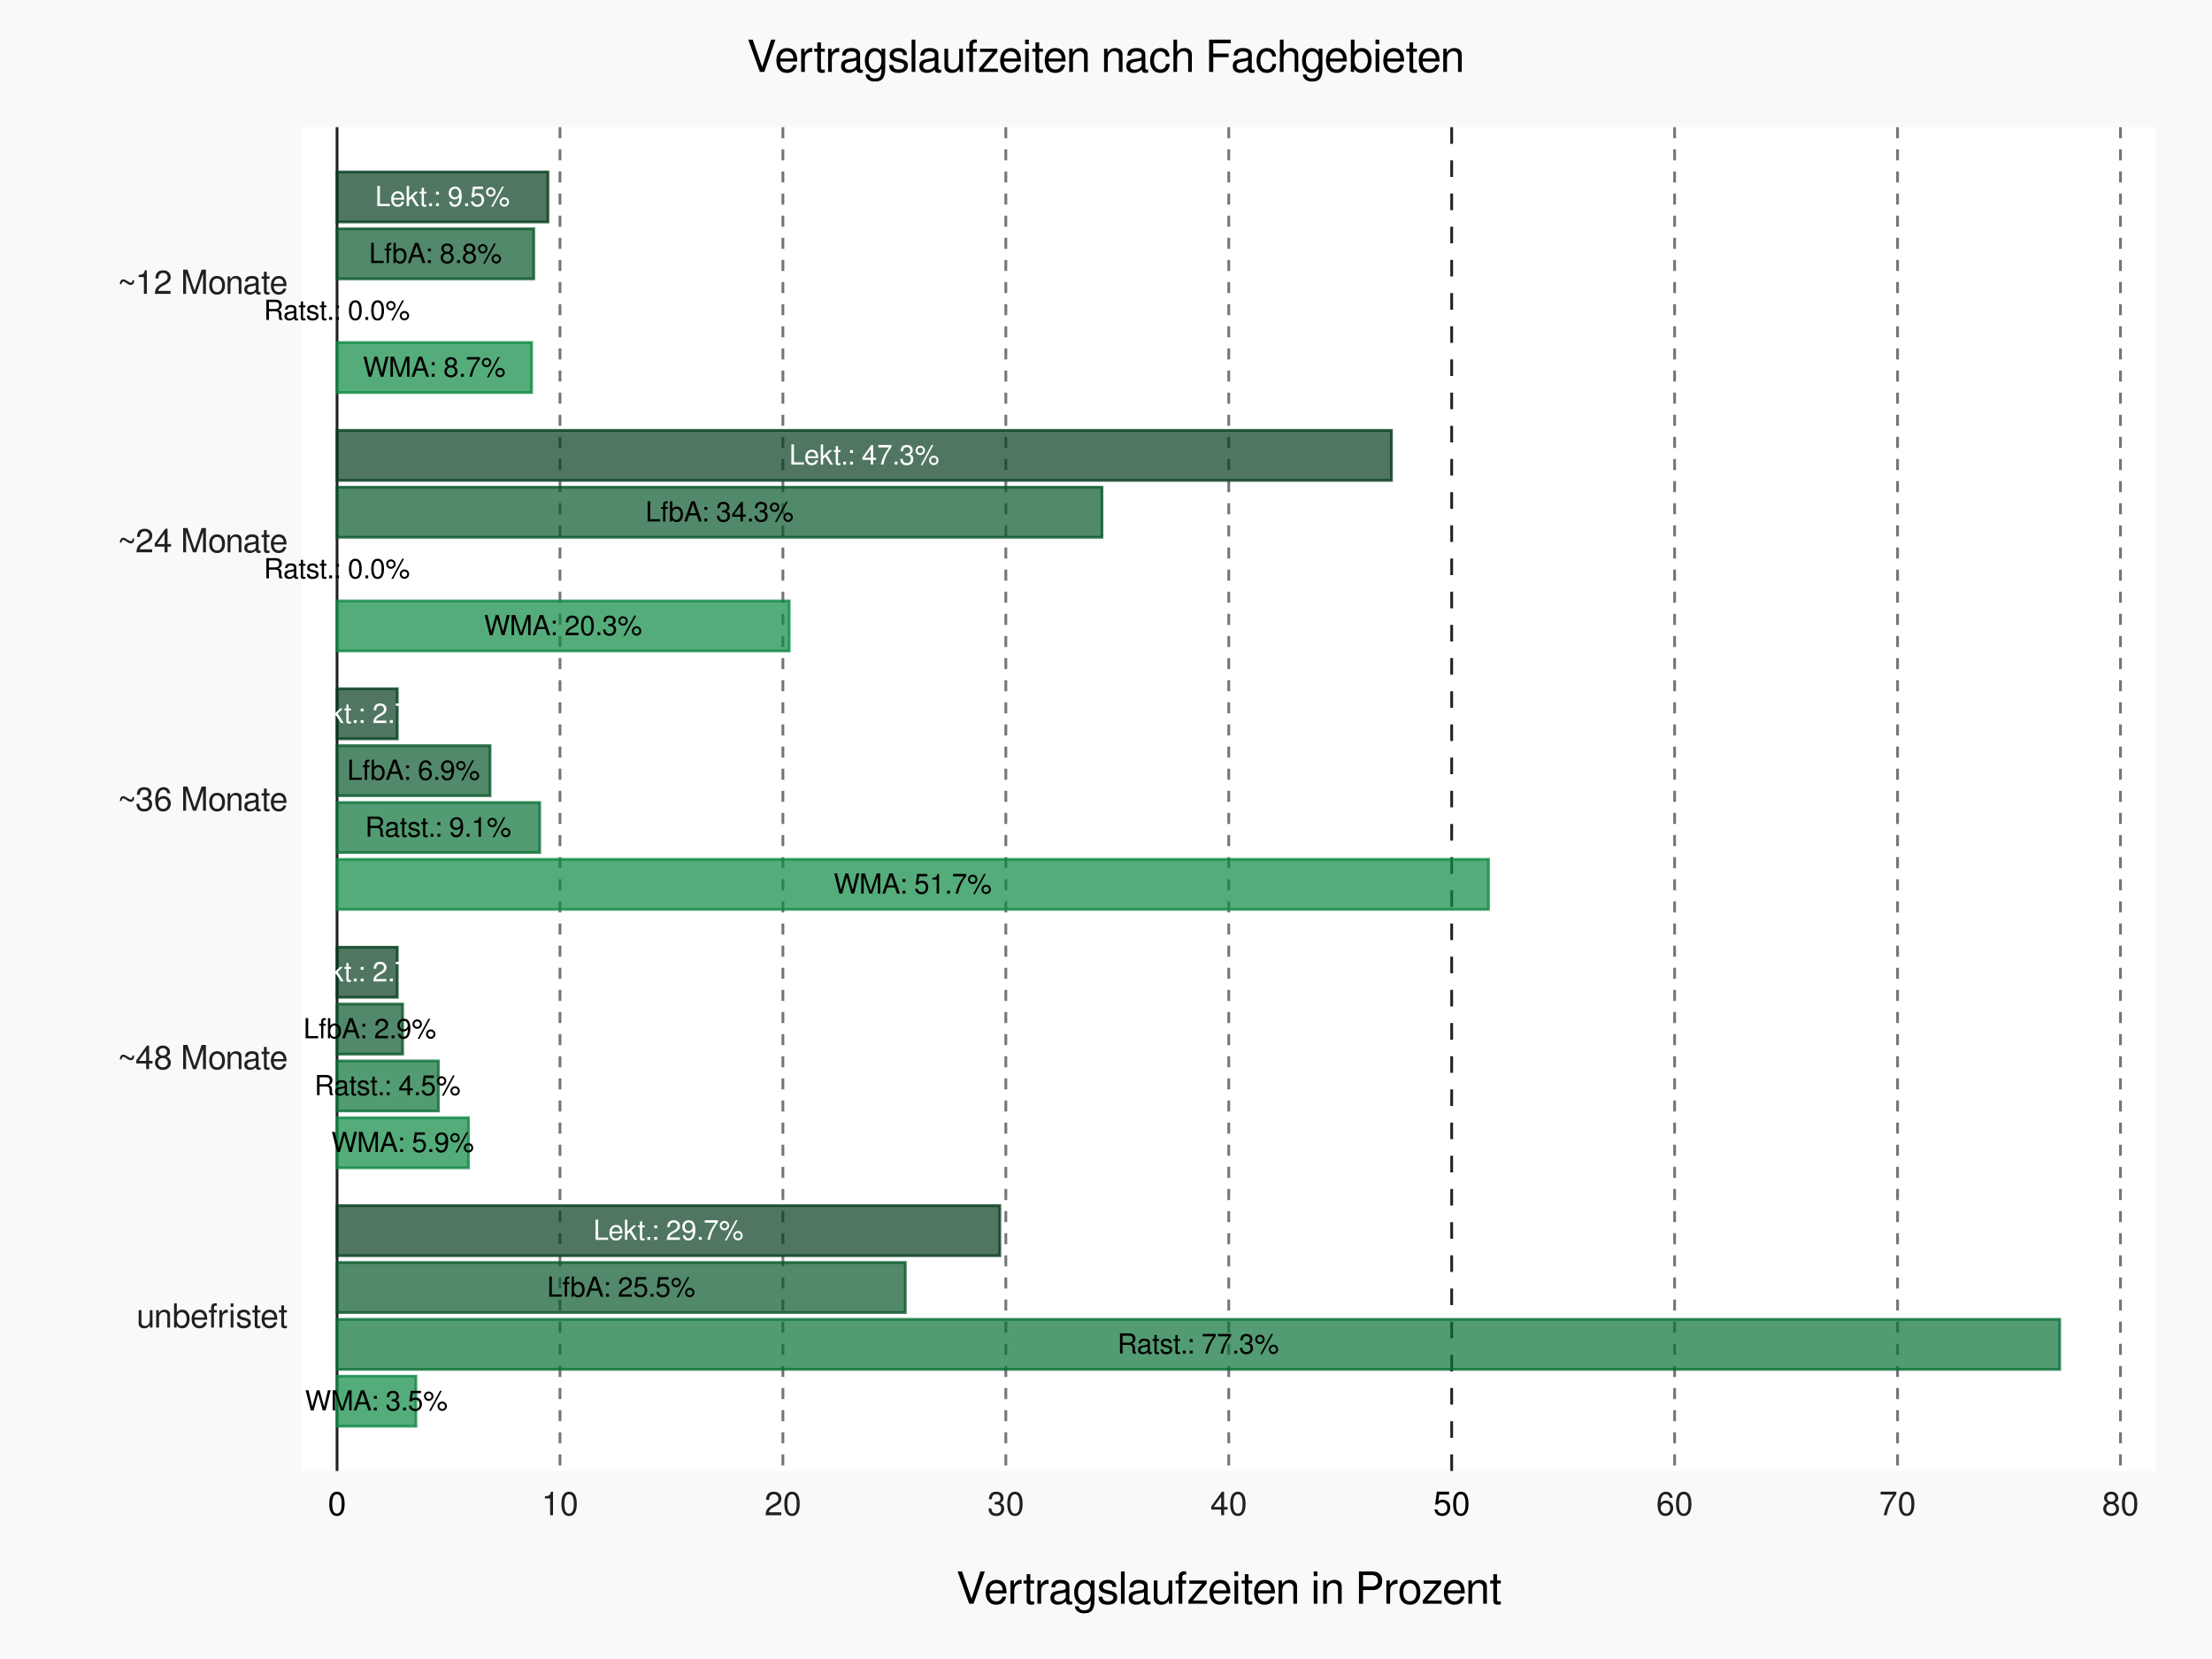
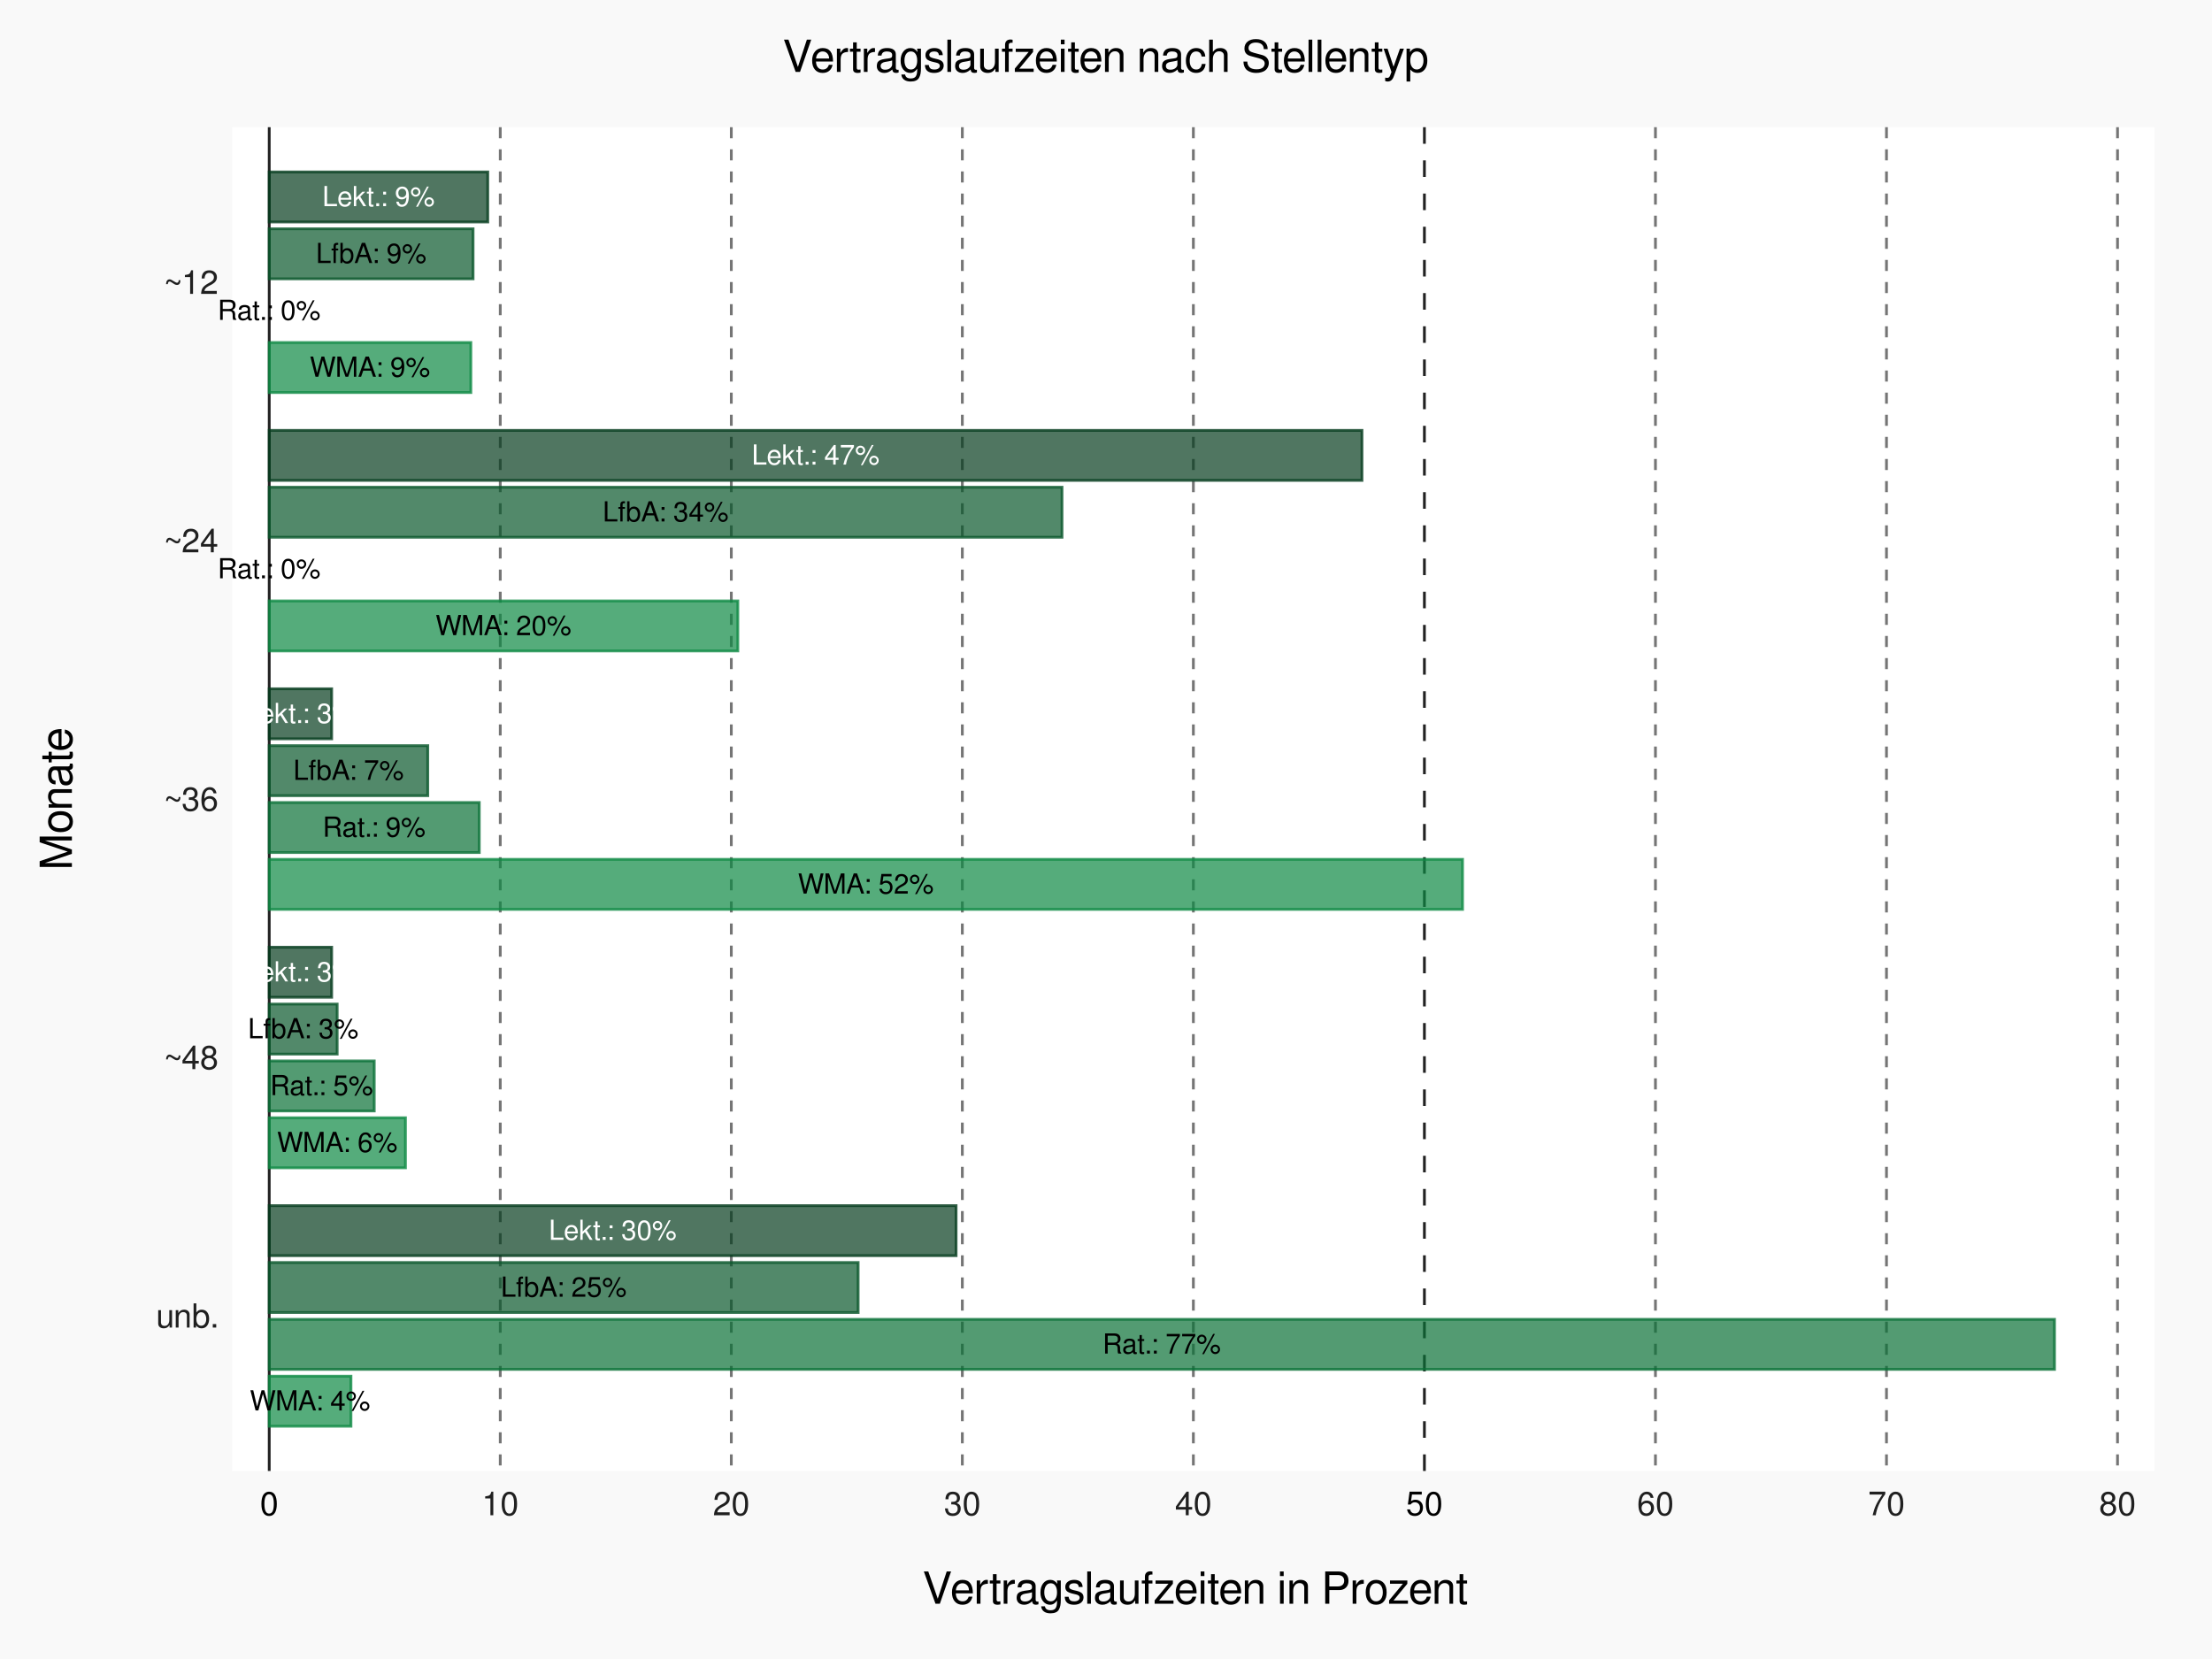
- <svg xmlns="http://www.w3.org/2000/svg" id="chart-ad5ba810-1b99-4c6d-bbbe-b0a6ebad5c7a" class="pygal-chart" viewBox="0 0 800 600">
+ <svg xmlns="http://www.w3.org/2000/svg" id="chart-149d026b-57dd-47ab-95e2-31ae30e21cb2" class="pygal-chart" viewBox="0 0 800 600">
  <defs>
-     <style type="text/css">#chart-ad5ba810-1b99-4c6d-bbbe-b0a6ebad5c7a{-webkit-user-select:none;-webkit-font-smoothing:antialiased;font-family:FreeSans}#chart-ad5ba810-1b99-4c6d-bbbe-b0a6ebad5c7a .title{font-family:FreeSans;font-size:16px}#chart-ad5ba810-1b99-4c6d-bbbe-b0a6ebad5c7a .legends .legend text{font-family:FreeSans;font-size:14px}#chart-ad5ba810-1b99-4c6d-bbbe-b0a6ebad5c7a .axis text{font-family:FreeSans;font-size:12px}#chart-ad5ba810-1b99-4c6d-bbbe-b0a6ebad5c7a .axis text.major{font-family:FreeSans;font-size:12px}#chart-ad5ba810-1b99-4c6d-bbbe-b0a6ebad5c7a .text-overlay text.value{font-family:FreeSans;font-size:10px}#chart-ad5ba810-1b99-4c6d-bbbe-b0a6ebad5c7a .text-overlay text.label{font-family:FreeSans;font-size:12px}#chart-ad5ba810-1b99-4c6d-bbbe-b0a6ebad5c7a .tooltip{font-family:FreeSans;font-size:14px}#chart-ad5ba810-1b99-4c6d-bbbe-b0a6ebad5c7a text.no_data{font-family:FreeSans;font-size:64px}
- #chart-ad5ba810-1b99-4c6d-bbbe-b0a6ebad5c7a{background-color:rgba(249,249,249,1)}#chart-ad5ba810-1b99-4c6d-bbbe-b0a6ebad5c7a path,#chart-ad5ba810-1b99-4c6d-bbbe-b0a6ebad5c7a line,#chart-ad5ba810-1b99-4c6d-bbbe-b0a6ebad5c7a rect,#chart-ad5ba810-1b99-4c6d-bbbe-b0a6ebad5c7a circle{-webkit-transition:150ms;-moz-transition:150ms;transition:150ms}#chart-ad5ba810-1b99-4c6d-bbbe-b0a6ebad5c7a .graph &gt; .background{fill:rgba(249,249,249,1)}#chart-ad5ba810-1b99-4c6d-bbbe-b0a6ebad5c7a .plot &gt; .background{fill:rgba(255,255,255,1)}#chart-ad5ba810-1b99-4c6d-bbbe-b0a6ebad5c7a .graph{fill:rgba(0,0,0,.87)}#chart-ad5ba810-1b99-4c6d-bbbe-b0a6ebad5c7a text.no_data{fill:rgba(0,0,0,1)}#chart-ad5ba810-1b99-4c6d-bbbe-b0a6ebad5c7a .title{fill:rgba(0,0,0,1)}#chart-ad5ba810-1b99-4c6d-bbbe-b0a6ebad5c7a .legends .legend text{fill:rgba(0,0,0,.87)}#chart-ad5ba810-1b99-4c6d-bbbe-b0a6ebad5c7a .legends .legend:hover text{fill:rgba(0,0,0,1)}#chart-ad5ba810-1b99-4c6d-bbbe-b0a6ebad5c7a .axis .line{stroke:rgba(0,0,0,1)}#chart-ad5ba810-1b99-4c6d-bbbe-b0a6ebad5c7a .axis .guide.line{stroke:rgba(0,0,0,.54)}#chart-ad5ba810-1b99-4c6d-bbbe-b0a6ebad5c7a .axis .major.line{stroke:rgba(0,0,0,.87)}#chart-ad5ba810-1b99-4c6d-bbbe-b0a6ebad5c7a .axis text.major{fill:rgba(0,0,0,1)}#chart-ad5ba810-1b99-4c6d-bbbe-b0a6ebad5c7a .axis.y .guides:hover .guide.line,#chart-ad5ba810-1b99-4c6d-bbbe-b0a6ebad5c7a .line-graph .axis.x .guides:hover .guide.line,#chart-ad5ba810-1b99-4c6d-bbbe-b0a6ebad5c7a .stackedline-graph .axis.x .guides:hover .guide.line,#chart-ad5ba810-1b99-4c6d-bbbe-b0a6ebad5c7a .xy-graph .axis.x .guides:hover .guide.line{stroke:rgba(0,0,0,1)}#chart-ad5ba810-1b99-4c6d-bbbe-b0a6ebad5c7a .axis .guides:hover text{fill:rgba(0,0,0,1)}#chart-ad5ba810-1b99-4c6d-bbbe-b0a6ebad5c7a .reactive{fill-opacity:.7;stroke-opacity:.8}#chart-ad5ba810-1b99-4c6d-bbbe-b0a6ebad5c7a .ci{stroke:rgba(0,0,0,.87)}#chart-ad5ba810-1b99-4c6d-bbbe-b0a6ebad5c7a .reactive.active,#chart-ad5ba810-1b99-4c6d-bbbe-b0a6ebad5c7a .active .reactive{fill-opacity:.8;stroke-opacity:.9;stroke-width:4}#chart-ad5ba810-1b99-4c6d-bbbe-b0a6ebad5c7a .ci .reactive.active{stroke-width:1.5}#chart-ad5ba810-1b99-4c6d-bbbe-b0a6ebad5c7a .series text{fill:rgba(0,0,0,1)}#chart-ad5ba810-1b99-4c6d-bbbe-b0a6ebad5c7a .tooltip rect{fill:rgba(255,255,255,1);stroke:rgba(0,0,0,1);-webkit-transition:opacity 150ms;-moz-transition:opacity 150ms;transition:opacity 150ms}#chart-ad5ba810-1b99-4c6d-bbbe-b0a6ebad5c7a .tooltip .label{fill:rgba(0,0,0,.87)}#chart-ad5ba810-1b99-4c6d-bbbe-b0a6ebad5c7a .tooltip .label{fill:rgba(0,0,0,.87)}#chart-ad5ba810-1b99-4c6d-bbbe-b0a6ebad5c7a .tooltip .legend{font-size:.8em;fill:rgba(0,0,0,.54)}#chart-ad5ba810-1b99-4c6d-bbbe-b0a6ebad5c7a .tooltip .x_label{font-size:.6em;fill:rgba(0,0,0,1)}#chart-ad5ba810-1b99-4c6d-bbbe-b0a6ebad5c7a .tooltip .xlink{font-size:.5em;text-decoration:underline}#chart-ad5ba810-1b99-4c6d-bbbe-b0a6ebad5c7a .tooltip .value{font-size:1.5em}#chart-ad5ba810-1b99-4c6d-bbbe-b0a6ebad5c7a .bound{font-size:.5em}#chart-ad5ba810-1b99-4c6d-bbbe-b0a6ebad5c7a .max-value{font-size:.75em;fill:rgba(0,0,0,.54)}#chart-ad5ba810-1b99-4c6d-bbbe-b0a6ebad5c7a .map-element{fill:rgba(255,255,255,1);stroke:rgba(0,0,0,.54) !important}#chart-ad5ba810-1b99-4c6d-bbbe-b0a6ebad5c7a .map-element .reactive{fill-opacity:inherit;stroke-opacity:inherit}#chart-ad5ba810-1b99-4c6d-bbbe-b0a6ebad5c7a .color-0,#chart-ad5ba810-1b99-4c6d-bbbe-b0a6ebad5c7a .color-0 a:visited{stroke:#063d1e;fill:#063d1e}#chart-ad5ba810-1b99-4c6d-bbbe-b0a6ebad5c7a .color-1,#chart-ad5ba810-1b99-4c6d-bbbe-b0a6ebad5c7a .color-1 a:visited{stroke:#09572b;fill:#09572b}#chart-ad5ba810-1b99-4c6d-bbbe-b0a6ebad5c7a .color-2,#chart-ad5ba810-1b99-4c6d-bbbe-b0a6ebad5c7a .color-2 a:visited{stroke:#0b7137;fill:#0b7137}#chart-ad5ba810-1b99-4c6d-bbbe-b0a6ebad5c7a .color-3,#chart-ad5ba810-1b99-4c6d-bbbe-b0a6ebad5c7a .color-3 a:visited{stroke:#0e8a44;fill:#0e8a44}#chart-ad5ba810-1b99-4c6d-bbbe-b0a6ebad5c7a .text-overlay .color-0 text{fill:white}#chart-ad5ba810-1b99-4c6d-bbbe-b0a6ebad5c7a .text-overlay .color-1 text{fill:black}#chart-ad5ba810-1b99-4c6d-bbbe-b0a6ebad5c7a .text-overlay .color-2 text{fill:black}#chart-ad5ba810-1b99-4c6d-bbbe-b0a6ebad5c7a .text-overlay .color-3 text{fill:black}
- #chart-ad5ba810-1b99-4c6d-bbbe-b0a6ebad5c7a text.no_data{text-anchor:middle}#chart-ad5ba810-1b99-4c6d-bbbe-b0a6ebad5c7a .guide.line{fill:none}#chart-ad5ba810-1b99-4c6d-bbbe-b0a6ebad5c7a .centered{text-anchor:middle}#chart-ad5ba810-1b99-4c6d-bbbe-b0a6ebad5c7a .title{text-anchor:middle}#chart-ad5ba810-1b99-4c6d-bbbe-b0a6ebad5c7a .legends .legend text{fill-opacity:1}#chart-ad5ba810-1b99-4c6d-bbbe-b0a6ebad5c7a .axis.x text{text-anchor:middle}#chart-ad5ba810-1b99-4c6d-bbbe-b0a6ebad5c7a .axis.x:not(.web) text[transform]{text-anchor:start}#chart-ad5ba810-1b99-4c6d-bbbe-b0a6ebad5c7a .axis.x:not(.web) text[transform].backwards{text-anchor:end}#chart-ad5ba810-1b99-4c6d-bbbe-b0a6ebad5c7a .axis.y text{text-anchor:end}#chart-ad5ba810-1b99-4c6d-bbbe-b0a6ebad5c7a .axis.y text[transform].backwards{text-anchor:start}#chart-ad5ba810-1b99-4c6d-bbbe-b0a6ebad5c7a .axis.y2 text{text-anchor:start}#chart-ad5ba810-1b99-4c6d-bbbe-b0a6ebad5c7a .axis.y2 text[transform].backwards{text-anchor:end}#chart-ad5ba810-1b99-4c6d-bbbe-b0a6ebad5c7a .axis .guide.line{stroke-dasharray:4,4}#chart-ad5ba810-1b99-4c6d-bbbe-b0a6ebad5c7a .axis .major.guide.line{stroke-dasharray:6,6}#chart-ad5ba810-1b99-4c6d-bbbe-b0a6ebad5c7a .horizontal .axis.y .guide.line,#chart-ad5ba810-1b99-4c6d-bbbe-b0a6ebad5c7a .horizontal .axis.y2 .guide.line,#chart-ad5ba810-1b99-4c6d-bbbe-b0a6ebad5c7a .vertical .axis.x .guide.line{opacity:0}#chart-ad5ba810-1b99-4c6d-bbbe-b0a6ebad5c7a .horizontal .axis.always_show .guide.line,#chart-ad5ba810-1b99-4c6d-bbbe-b0a6ebad5c7a .vertical .axis.always_show .guide.line{opacity:1 !important}#chart-ad5ba810-1b99-4c6d-bbbe-b0a6ebad5c7a .axis.y .guides:hover .guide.line,#chart-ad5ba810-1b99-4c6d-bbbe-b0a6ebad5c7a .axis.y2 .guides:hover .guide.line,#chart-ad5ba810-1b99-4c6d-bbbe-b0a6ebad5c7a .axis.x .guides:hover .guide.line{opacity:1}#chart-ad5ba810-1b99-4c6d-bbbe-b0a6ebad5c7a .axis .guides:hover text{opacity:1}#chart-ad5ba810-1b99-4c6d-bbbe-b0a6ebad5c7a .nofill{fill:none}#chart-ad5ba810-1b99-4c6d-bbbe-b0a6ebad5c7a .subtle-fill{fill-opacity:.2}#chart-ad5ba810-1b99-4c6d-bbbe-b0a6ebad5c7a .dot{stroke-width:1px;fill-opacity:1}#chart-ad5ba810-1b99-4c6d-bbbe-b0a6ebad5c7a .dot.active{stroke-width:5px}#chart-ad5ba810-1b99-4c6d-bbbe-b0a6ebad5c7a .dot.negative{fill:transparent}#chart-ad5ba810-1b99-4c6d-bbbe-b0a6ebad5c7a text,#chart-ad5ba810-1b99-4c6d-bbbe-b0a6ebad5c7a tspan{stroke:none !important}#chart-ad5ba810-1b99-4c6d-bbbe-b0a6ebad5c7a .series text.active{opacity:1}#chart-ad5ba810-1b99-4c6d-bbbe-b0a6ebad5c7a .tooltip rect{fill-opacity:.95;stroke-width:.5}#chart-ad5ba810-1b99-4c6d-bbbe-b0a6ebad5c7a .tooltip text{fill-opacity:1}#chart-ad5ba810-1b99-4c6d-bbbe-b0a6ebad5c7a .showable{visibility:hidden}#chart-ad5ba810-1b99-4c6d-bbbe-b0a6ebad5c7a .showable.shown{visibility:visible}#chart-ad5ba810-1b99-4c6d-bbbe-b0a6ebad5c7a .gauge-background{fill:rgba(229,229,229,1);stroke:none}#chart-ad5ba810-1b99-4c6d-bbbe-b0a6ebad5c7a .bg-lines{stroke:rgba(249,249,249,1);stroke-width:2px}</style>
+     <style type="text/css">#chart-149d026b-57dd-47ab-95e2-31ae30e21cb2{-webkit-user-select:none;-webkit-font-smoothing:antialiased;font-family:FreeSans}#chart-149d026b-57dd-47ab-95e2-31ae30e21cb2 .title{font-family:FreeSans;font-size:16px}#chart-149d026b-57dd-47ab-95e2-31ae30e21cb2 .legends .legend text{font-family:FreeSans;font-size:14px}#chart-149d026b-57dd-47ab-95e2-31ae30e21cb2 .axis text{font-family:FreeSans;font-size:12px}#chart-149d026b-57dd-47ab-95e2-31ae30e21cb2 .axis text.major{font-family:FreeSans;font-size:12px}#chart-149d026b-57dd-47ab-95e2-31ae30e21cb2 .text-overlay text.value{font-family:FreeSans;font-size:10px}#chart-149d026b-57dd-47ab-95e2-31ae30e21cb2 .text-overlay text.label{font-family:FreeSans;font-size:12px}#chart-149d026b-57dd-47ab-95e2-31ae30e21cb2 .tooltip{font-family:FreeSans;font-size:14px}#chart-149d026b-57dd-47ab-95e2-31ae30e21cb2 text.no_data{font-family:FreeSans;font-size:64px}
+ #chart-149d026b-57dd-47ab-95e2-31ae30e21cb2{background-color:rgba(249,249,249,1)}#chart-149d026b-57dd-47ab-95e2-31ae30e21cb2 path,#chart-149d026b-57dd-47ab-95e2-31ae30e21cb2 line,#chart-149d026b-57dd-47ab-95e2-31ae30e21cb2 rect,#chart-149d026b-57dd-47ab-95e2-31ae30e21cb2 circle{-webkit-transition:150ms;-moz-transition:150ms;transition:150ms}#chart-149d026b-57dd-47ab-95e2-31ae30e21cb2 .graph &gt; .background{fill:rgba(249,249,249,1)}#chart-149d026b-57dd-47ab-95e2-31ae30e21cb2 .plot &gt; .background{fill:rgba(255,255,255,1)}#chart-149d026b-57dd-47ab-95e2-31ae30e21cb2 .graph{fill:rgba(0,0,0,.87)}#chart-149d026b-57dd-47ab-95e2-31ae30e21cb2 text.no_data{fill:rgba(0,0,0,1)}#chart-149d026b-57dd-47ab-95e2-31ae30e21cb2 .title{fill:rgba(0,0,0,1)}#chart-149d026b-57dd-47ab-95e2-31ae30e21cb2 .legends .legend text{fill:rgba(0,0,0,.87)}#chart-149d026b-57dd-47ab-95e2-31ae30e21cb2 .legends .legend:hover text{fill:rgba(0,0,0,1)}#chart-149d026b-57dd-47ab-95e2-31ae30e21cb2 .axis .line{stroke:rgba(0,0,0,1)}#chart-149d026b-57dd-47ab-95e2-31ae30e21cb2 .axis .guide.line{stroke:rgba(0,0,0,.54)}#chart-149d026b-57dd-47ab-95e2-31ae30e21cb2 .axis .major.line{stroke:rgba(0,0,0,.87)}#chart-149d026b-57dd-47ab-95e2-31ae30e21cb2 .axis text.major{fill:rgba(0,0,0,1)}#chart-149d026b-57dd-47ab-95e2-31ae30e21cb2 .axis.y .guides:hover .guide.line,#chart-149d026b-57dd-47ab-95e2-31ae30e21cb2 .line-graph .axis.x .guides:hover .guide.line,#chart-149d026b-57dd-47ab-95e2-31ae30e21cb2 .stackedline-graph .axis.x .guides:hover .guide.line,#chart-149d026b-57dd-47ab-95e2-31ae30e21cb2 .xy-graph .axis.x .guides:hover .guide.line{stroke:rgba(0,0,0,1)}#chart-149d026b-57dd-47ab-95e2-31ae30e21cb2 .axis .guides:hover text{fill:rgba(0,0,0,1)}#chart-149d026b-57dd-47ab-95e2-31ae30e21cb2 .reactive{fill-opacity:.7;stroke-opacity:.8}#chart-149d026b-57dd-47ab-95e2-31ae30e21cb2 .ci{stroke:rgba(0,0,0,.87)}#chart-149d026b-57dd-47ab-95e2-31ae30e21cb2 .reactive.active,#chart-149d026b-57dd-47ab-95e2-31ae30e21cb2 .active .reactive{fill-opacity:.8;stroke-opacity:.9;stroke-width:4}#chart-149d026b-57dd-47ab-95e2-31ae30e21cb2 .ci .reactive.active{stroke-width:1.5}#chart-149d026b-57dd-47ab-95e2-31ae30e21cb2 .series text{fill:rgba(0,0,0,1)}#chart-149d026b-57dd-47ab-95e2-31ae30e21cb2 .tooltip rect{fill:rgba(255,255,255,1);stroke:rgba(0,0,0,1);-webkit-transition:opacity 150ms;-moz-transition:opacity 150ms;transition:opacity 150ms}#chart-149d026b-57dd-47ab-95e2-31ae30e21cb2 .tooltip .label{fill:rgba(0,0,0,.87)}#chart-149d026b-57dd-47ab-95e2-31ae30e21cb2 .tooltip .label{fill:rgba(0,0,0,.87)}#chart-149d026b-57dd-47ab-95e2-31ae30e21cb2 .tooltip .legend{font-size:.8em;fill:rgba(0,0,0,.54)}#chart-149d026b-57dd-47ab-95e2-31ae30e21cb2 .tooltip .x_label{font-size:.6em;fill:rgba(0,0,0,1)}#chart-149d026b-57dd-47ab-95e2-31ae30e21cb2 .tooltip .xlink{font-size:.5em;text-decoration:underline}#chart-149d026b-57dd-47ab-95e2-31ae30e21cb2 .tooltip .value{font-size:1.5em}#chart-149d026b-57dd-47ab-95e2-31ae30e21cb2 .bound{font-size:.5em}#chart-149d026b-57dd-47ab-95e2-31ae30e21cb2 .max-value{font-size:.75em;fill:rgba(0,0,0,.54)}#chart-149d026b-57dd-47ab-95e2-31ae30e21cb2 .map-element{fill:rgba(255,255,255,1);stroke:rgba(0,0,0,.54) !important}#chart-149d026b-57dd-47ab-95e2-31ae30e21cb2 .map-element .reactive{fill-opacity:inherit;stroke-opacity:inherit}#chart-149d026b-57dd-47ab-95e2-31ae30e21cb2 .color-0,#chart-149d026b-57dd-47ab-95e2-31ae30e21cb2 .color-0 a:visited{stroke:#063d1e;fill:#063d1e}#chart-149d026b-57dd-47ab-95e2-31ae30e21cb2 .color-1,#chart-149d026b-57dd-47ab-95e2-31ae30e21cb2 .color-1 a:visited{stroke:#09572b;fill:#09572b}#chart-149d026b-57dd-47ab-95e2-31ae30e21cb2 .color-2,#chart-149d026b-57dd-47ab-95e2-31ae30e21cb2 .color-2 a:visited{stroke:#0b7137;fill:#0b7137}#chart-149d026b-57dd-47ab-95e2-31ae30e21cb2 .color-3,#chart-149d026b-57dd-47ab-95e2-31ae30e21cb2 .color-3 a:visited{stroke:#0e8a44;fill:#0e8a44}#chart-149d026b-57dd-47ab-95e2-31ae30e21cb2 .text-overlay .color-0 text{fill:white}#chart-149d026b-57dd-47ab-95e2-31ae30e21cb2 .text-overlay .color-1 text{fill:black}#chart-149d026b-57dd-47ab-95e2-31ae30e21cb2 .text-overlay .color-2 text{fill:black}#chart-149d026b-57dd-47ab-95e2-31ae30e21cb2 .text-overlay .color-3 text{fill:black}
+ #chart-149d026b-57dd-47ab-95e2-31ae30e21cb2 text.no_data{text-anchor:middle}#chart-149d026b-57dd-47ab-95e2-31ae30e21cb2 .guide.line{fill:none}#chart-149d026b-57dd-47ab-95e2-31ae30e21cb2 .centered{text-anchor:middle}#chart-149d026b-57dd-47ab-95e2-31ae30e21cb2 .title{text-anchor:middle}#chart-149d026b-57dd-47ab-95e2-31ae30e21cb2 .legends .legend text{fill-opacity:1}#chart-149d026b-57dd-47ab-95e2-31ae30e21cb2 .axis.x text{text-anchor:middle}#chart-149d026b-57dd-47ab-95e2-31ae30e21cb2 .axis.x:not(.web) text[transform]{text-anchor:start}#chart-149d026b-57dd-47ab-95e2-31ae30e21cb2 .axis.x:not(.web) text[transform].backwards{text-anchor:end}#chart-149d026b-57dd-47ab-95e2-31ae30e21cb2 .axis.y text{text-anchor:end}#chart-149d026b-57dd-47ab-95e2-31ae30e21cb2 .axis.y text[transform].backwards{text-anchor:start}#chart-149d026b-57dd-47ab-95e2-31ae30e21cb2 .axis.y2 text{text-anchor:start}#chart-149d026b-57dd-47ab-95e2-31ae30e21cb2 .axis.y2 text[transform].backwards{text-anchor:end}#chart-149d026b-57dd-47ab-95e2-31ae30e21cb2 .axis .guide.line{stroke-dasharray:4,4}#chart-149d026b-57dd-47ab-95e2-31ae30e21cb2 .axis .major.guide.line{stroke-dasharray:6,6}#chart-149d026b-57dd-47ab-95e2-31ae30e21cb2 .horizontal .axis.y .guide.line,#chart-149d026b-57dd-47ab-95e2-31ae30e21cb2 .horizontal .axis.y2 .guide.line,#chart-149d026b-57dd-47ab-95e2-31ae30e21cb2 .vertical .axis.x .guide.line{opacity:0}#chart-149d026b-57dd-47ab-95e2-31ae30e21cb2 .horizontal .axis.always_show .guide.line,#chart-149d026b-57dd-47ab-95e2-31ae30e21cb2 .vertical .axis.always_show .guide.line{opacity:1 !important}#chart-149d026b-57dd-47ab-95e2-31ae30e21cb2 .axis.y .guides:hover .guide.line,#chart-149d026b-57dd-47ab-95e2-31ae30e21cb2 .axis.y2 .guides:hover .guide.line,#chart-149d026b-57dd-47ab-95e2-31ae30e21cb2 .axis.x .guides:hover .guide.line{opacity:1}#chart-149d026b-57dd-47ab-95e2-31ae30e21cb2 .axis .guides:hover text{opacity:1}#chart-149d026b-57dd-47ab-95e2-31ae30e21cb2 .nofill{fill:none}#chart-149d026b-57dd-47ab-95e2-31ae30e21cb2 .subtle-fill{fill-opacity:.2}#chart-149d026b-57dd-47ab-95e2-31ae30e21cb2 .dot{stroke-width:1px;fill-opacity:1}#chart-149d026b-57dd-47ab-95e2-31ae30e21cb2 .dot.active{stroke-width:5px}#chart-149d026b-57dd-47ab-95e2-31ae30e21cb2 .dot.negative{fill:transparent}#chart-149d026b-57dd-47ab-95e2-31ae30e21cb2 text,#chart-149d026b-57dd-47ab-95e2-31ae30e21cb2 tspan{stroke:none !important}#chart-149d026b-57dd-47ab-95e2-31ae30e21cb2 .series text.active{opacity:1}#chart-149d026b-57dd-47ab-95e2-31ae30e21cb2 .tooltip rect{fill-opacity:.95;stroke-width:.5}#chart-149d026b-57dd-47ab-95e2-31ae30e21cb2 .tooltip text{fill-opacity:1}#chart-149d026b-57dd-47ab-95e2-31ae30e21cb2 .showable{visibility:hidden}#chart-149d026b-57dd-47ab-95e2-31ae30e21cb2 .showable.shown{visibility:visible}#chart-149d026b-57dd-47ab-95e2-31ae30e21cb2 .gauge-background{fill:rgba(229,229,229,1);stroke:none}#chart-149d026b-57dd-47ab-95e2-31ae30e21cb2 .bg-lines{stroke:rgba(249,249,249,1);stroke-width:2px}</style>
  </defs>
  <g class="graph horizontalbar-graph horizontal">
    <rect x="0" y="0" width="800" height="600" class="background" />
-     <g transform="translate(109, 46)" class="plot">
-       <rect x="0" y="0" width="670.8" height="486" class="background" />
+     <g transform="translate(84, 46)" class="plot">
+       <rect x="0" y="0" width="695.2" height="486" class="background" />
      <g class="axis y">
        <g class="guides">
-           <text x="-5" y="434.123" class="">unbefristet</text>
+           <text x="-5" y="434.123" class="">unb.</text>
        </g>
        <g class="guides">
-           <text x="-5" y="340.662" class="">~48 Monate</text>
+           <text x="-5" y="340.662" class="">~48</text>
        </g>
        <g class="guides">
-           <text x="-5" y="247.2" class="">~36 Monate</text>
+           <text x="-5" y="247.2" class="">~36</text>
        </g>
        <g class="guides">
-           <text x="-5" y="153.738" class="">~24 Monate</text>
+           <text x="-5" y="153.738" class="">~24</text>
        </g>
        <g class="guides">
-           <text x="-5" y="60.277" class="">~12 Monate</text>
+           <text x="-5" y="60.277" class="">~12</text>
        </g>
      </g>
      <g class="axis x always_show">
        <g class="guides">
-           <path d="M12.9 0 v486" class="axis major line" />
-           <text x="12.9" y="502.0" class="major">0</text>
+           <path d="M13.369 0 v486" class="axis major line" />
+           <text x="13.369" y="502.0" class="major">0</text>
        </g>
        <g class="guides">
-           <path d="M93.525 0 v486" class="guide line" />
-           <text x="93.525" y="502.0" class="">10</text>
+           <path d="M96.927 0 v486" class="guide line" />
+           <text x="96.927" y="502.0" class="">10</text>
        </g>
        <g class="guides">
-           <path d="M174.15 0 v486" class="guide line" />
-           <text x="174.15" y="502.0" class="">20</text>
+           <path d="M180.485 0 v486" class="guide line" />
+           <text x="180.485" y="502.0" class="">20</text>
        </g>
        <g class="guides">
-           <path d="M254.775 0 v486" class="guide line" />
-           <text x="254.775" y="502.0" class="">30</text>
+           <path d="M264.042 0 v486" class="guide line" />
+           <text x="264.042" y="502.0" class="">30</text>
        </g>
        <g class="guides">
-           <path d="M335.4 0 v486" class="guide line" />
-           <text x="335.4" y="502.0" class="">40</text>
+           <path d="M347.6 0 v486" class="guide line" />
+           <text x="347.6" y="502.0" class="">40</text>
        </g>
        <g class="guides">
-           <path d="M416.025 0 v486" class="major guide line" />
-           <text x="416.025" y="502.0" class="major">50</text>
+           <path d="M431.158 0 v486" class="major guide line" />
+           <text x="431.158" y="502.0" class="major">50</text>
        </g>
        <g class="guides">
-           <path d="M496.65 0 v486" class="guide line" />
-           <text x="496.65" y="502.0" class="">60</text>
+           <path d="M514.715 0 v486" class="guide line" />
+           <text x="514.715" y="502.0" class="">60</text>
        </g>
        <g class="guides">
-           <path d="M577.275 0 v486" class="guide line" />
-           <text x="577.275" y="502.0" class="">70</text>
+           <path d="M598.273 0 v486" class="guide line" />
+           <text x="598.273" y="502.0" class="">70</text>
        </g>
        <g class="guides">
-           <path d="M657.9 0 v486" class="guide line" />
-           <text x="657.9" y="502.0" class="">80</text>
+           <path d="M681.831 0 v486" class="guide line" />
+           <text x="681.831" y="502.0" class="">80</text>
        </g>
      </g>
      <g class="series serie-3 color-3">
        <g class="bars">
          <g class="bar">
-             <rect x="12.9" y="451.718" rx="0" ry="0" width="28.523" height="18.094" class="rect reactive tooltip-trigger" />
+             <rect x="13.369" y="451.718" rx="0" ry="0" width="29.561" height="18.094" class="rect reactive tooltip-trigger" />
          </g>
          <g class="bar">
-             <rect x="12.9" y="358.257" rx="0" ry="0" width="47.538" height="18.094" class="rect reactive tooltip-trigger" />
+             <rect x="13.369" y="358.257" rx="0" ry="0" width="49.268" height="18.094" class="rect reactive tooltip-trigger" />
          </g>
          <g class="bar">
-             <rect x="12.9" y="264.795" rx="0" ry="0" width="416.436" height="18.094" class="rect reactive tooltip-trigger" />
+             <rect x="13.369" y="264.795" rx="0" ry="0" width="431.583" height="18.094" class="rect reactive tooltip-trigger" />
          </g>
          <g class="bar">
-             <rect x="12.9" y="171.334" rx="0" ry="0" width="163.532" height="18.094" class="rect reactive tooltip-trigger" />
+             <rect x="13.369" y="171.334" rx="0" ry="0" width="169.48" height="18.094" class="rect reactive tooltip-trigger" />
          </g>
          <g class="bar">
-             <rect x="12.9" y="77.872" rx="0" ry="0" width="70.357" height="18.094" class="rect reactive tooltip-trigger" />
+             <rect x="13.369" y="77.872" rx="0" ry="0" width="72.916" height="18.094" class="rect reactive tooltip-trigger" />
          </g>
        </g>
      </g>
      <g class="series serie-2 color-2">
        <g class="bars">
          <g class="bar">
-             <rect x="12.9" y="431.157" rx="0" ry="0" width="623.011" height="18.094" class="rect reactive tooltip-trigger" />
+             <rect x="13.369" y="431.157" rx="0" ry="0" width="645.673" height="18.094" class="rect reactive tooltip-trigger" />
          </g>
          <g class="bar">
-             <rect x="12.9" y="337.695" rx="0" ry="0" width="36.648" height="18.094" class="rect reactive tooltip-trigger" />
+             <rect x="13.369" y="337.695" rx="0" ry="0" width="37.981" height="18.094" class="rect reactive tooltip-trigger" />
          </g>
          <g class="bar">
-             <rect x="12.9" y="244.234" rx="0" ry="0" width="73.295" height="18.094" class="rect reactive tooltip-trigger" />
+             <rect x="13.369" y="244.234" rx="0" ry="0" width="75.962" height="18.094" class="rect reactive tooltip-trigger" />
          </g>
          <g class="bar">
-             <rect x="12.9" y="150.772" rx="0" ry="0" height="18.094" class="rect reactive tooltip-trigger" />
+             <rect x="13.369" y="150.772" rx="0" ry="0" height="18.094" class="rect reactive tooltip-trigger" />
          </g>
          <g class="bar">
-             <rect x="12.9" y="57.311" rx="0" ry="0" height="18.094" class="rect reactive tooltip-trigger" />
+             <rect x="13.369" y="57.311" rx="0" ry="0" height="18.094" class="rect reactive tooltip-trigger" />
          </g>
        </g>
      </g>
      <g class="series serie-1 color-1">
        <g class="bars">
          <g class="bar">
-             <rect x="12.9" y="410.595" rx="0" ry="0" width="205.515" height="18.094" class="rect reactive tooltip-trigger" />
+             <rect x="13.369" y="410.595" rx="0" ry="0" width="212.99" height="18.094" class="rect reactive tooltip-trigger" />
          </g>
          <g class="bar">
-             <rect x="12.9" y="317.134" rx="0" ry="0" width="23.713" height="18.094" class="rect reactive tooltip-trigger" />
+             <rect x="13.369" y="317.134" rx="0" ry="0" width="24.576" height="18.094" class="rect reactive tooltip-trigger" />
          </g>
          <g class="bar">
-             <rect x="12.9" y="223.672" rx="0" ry="0" width="55.331" height="18.094" class="rect reactive tooltip-trigger" />
+             <rect x="13.369" y="223.672" rx="0" ry="0" width="57.344" height="18.094" class="rect reactive tooltip-trigger" />
          </g>
          <g class="bar">
-             <rect x="12.9" y="130.211" rx="0" ry="0" width="276.654" height="18.094" class="rect reactive tooltip-trigger" />
+             <rect x="13.369" y="130.211" rx="0" ry="0" width="286.718" height="18.094" class="rect reactive tooltip-trigger" />
          </g>
          <g class="bar">
-             <rect x="12.9" y="36.749" rx="0" ry="0" width="71.14" height="18.094" class="rect reactive tooltip-trigger" />
+             <rect x="13.369" y="36.749" rx="0" ry="0" width="73.727" height="18.094" class="rect reactive tooltip-trigger" />
          </g>
        </g>
      </g>
      <g class="series serie-0 color-0">
        <g class="bars">
          <g class="bar">
-             <rect x="12.9" y="390.034" rx="0" ry="0" width="239.696" height="18.094" class="rect reactive tooltip-trigger" />
+             <rect x="13.369" y="390.034" rx="0" ry="0" width="248.415" height="18.094" class="rect reactive tooltip-trigger" />
          </g>
          <g class="bar">
-             <rect x="12.9" y="296.572" rx="0" ry="0" width="21.791" height="18.094" class="rect reactive tooltip-trigger" />
+             <rect x="13.369" y="296.572" rx="0" ry="0" width="22.583" height="18.094" class="rect reactive tooltip-trigger" />
          </g>
          <g class="bar">
-             <rect x="12.9" y="203.111" rx="0" ry="0" width="21.791" height="18.094" class="rect reactive tooltip-trigger" />
+             <rect x="13.369" y="203.111" rx="0" ry="0" width="22.583" height="18.094" class="rect reactive tooltip-trigger" />
          </g>
          <g class="bar">
-             <rect x="12.9" y="109.649" rx="0" ry="0" width="381.334" height="18.094" class="rect reactive tooltip-trigger" />
+             <rect x="13.369" y="109.649" rx="0" ry="0" width="395.205" height="18.094" class="rect reactive tooltip-trigger" />
          </g>
          <g class="bar">
-             <rect x="12.9" y="16.188" rx="0" ry="0" width="76.267" height="18.094" class="rect reactive tooltip-trigger" />
+             <rect x="13.369" y="16.188" rx="0" ry="0" width="79.041" height="18.094" class="rect reactive tooltip-trigger" />
          </g>
        </g>
      </g>
    </g>
    <g class="titles">
-       <text x="400.0" y="26" class="title plot_title">Vertragslaufzeiten nach Fachgebieten</text>
-       <text x="444.6" y="580" class="title">Vertragslaufzeiten in Prozent</text>
+       <text x="400.0" y="26" class="title plot_title">Vertragslaufzeiten nach Stellentyp</text>
+       <text x="432.4" y="580" class="title">Vertragslaufzeiten in Prozent</text>
+       <text x="0" y="315.0" class="title" transform="rotate(-90 0 289)">Monate</text>
    </g>
-     <g transform="translate(109, 46)" class="plot overlay">
+     <g transform="translate(84, 46)" class="plot overlay">
      <g class="series serie-3 color-3" />
      <g class="series serie-2 color-2" />
      <g class="series serie-1 color-1" />
      <g class="series serie-0 color-0" />
    </g>
-     <g transform="translate(109, 46)" class="plot text-overlay">
+     <g transform="translate(84, 46)" class="plot text-overlay">
      <g class="series serie-3 color-3">
-         <text text-anchor="middle" x="27.161" y="464.099" class="value">WMA: 3.5%</text>
-         <text text-anchor="middle" x="36.669" y="370.637" class="value">WMA: 5.9%</text>
-         <text text-anchor="middle" x="221.118" y="277.176" class="value">WMA: 51.7%</text>
-         <text text-anchor="middle" x="94.666" y="183.714" class="value">WMA: 20.3%</text>
-         <text text-anchor="middle" x="48.078" y="90.253" class="value">WMA: 8.7%</text>
+         <text text-anchor="middle" x="28.149" y="464.099" class="value">WMA: 4%</text>
+         <text text-anchor="middle" x="38.003" y="370.637" class="value">WMA: 6%</text>
+         <text text-anchor="middle" x="229.161" y="277.176" class="value">WMA: 52%</text>
+         <text text-anchor="middle" x="98.109" y="183.714" class="value">WMA: 20%</text>
+         <text text-anchor="middle" x="49.827" y="90.253" class="value">WMA: 9%</text>
      </g>
      <g class="series serie-2 color-2">
-         <text text-anchor="middle" x="324.406" y="443.537" class="value">Ratst.: 77.3%</text>
-         <text text-anchor="middle" x="31.224" y="350.076" class="value">Ratst.: 4.5%</text>
-         <text text-anchor="middle" x="49.548" y="256.614" class="value">Ratst.: 9.1%</text>
-         <text text-anchor="middle" x="12.9" y="163.153" class="value">Ratst.: 0.0%</text>
-         <text text-anchor="middle" x="12.9" y="69.691" class="value">Ratst.: 0.0%</text>
+         <text text-anchor="middle" x="336.206" y="443.537" class="value">Rat.: 77%</text>
+         <text text-anchor="middle" x="32.36" y="350.076" class="value">Rat.: 5%</text>
+         <text text-anchor="middle" x="51.35" y="256.614" class="value">Rat.: 9%</text>
+         <text text-anchor="middle" x="13.369" y="163.153" class="value">Rat.: 0%</text>
+         <text text-anchor="middle" x="13.369" y="69.691" class="value">Rat.: 0%</text>
      </g>
      <g class="series serie-1 color-1">
-         <text text-anchor="middle" x="115.657" y="422.976" class="value">LfbA: 25.5%</text>
-         <text text-anchor="middle" x="24.757" y="329.514" class="value">LfbA: 2.9%</text>
-         <text text-anchor="middle" x="40.565" y="236.053" class="value">LfbA: 6.9%</text>
-         <text text-anchor="middle" x="151.227" y="142.591" class="value">LfbA: 34.3%</text>
-         <text text-anchor="middle" x="48.47" y="49.129" class="value">LfbA: 8.8%</text>
+         <text text-anchor="middle" x="119.864" y="422.976" class="value">LfbA: 25%</text>
+         <text text-anchor="middle" x="25.657" y="329.514" class="value">LfbA: 3%</text>
+         <text text-anchor="middle" x="42.041" y="236.053" class="value">LfbA: 7%</text>
+         <text text-anchor="middle" x="156.728" y="142.591" class="value">LfbA: 34%</text>
+         <text text-anchor="middle" x="50.233" y="49.129" class="value">LfbA: 9%</text>
      </g>
      <g class="series serie-0 color-0">
-         <text text-anchor="middle" x="132.748" y="402.414" class="value">Lekt.: 29.7%</text>
-         <text text-anchor="middle" x="23.795" y="308.953" class="value">Lekt.: 2.7%</text>
-         <text text-anchor="middle" x="23.795" y="215.491" class="value">Lekt.: 2.7%</text>
-         <text text-anchor="middle" x="203.567" y="122.029" class="value">Lekt.: 47.3%</text>
-         <text text-anchor="middle" x="51.033" y="28.568" class="value">Lekt.: 9.5%</text>
+         <text text-anchor="middle" x="137.577" y="402.414" class="value">Lekt.: 30%</text>
+         <text text-anchor="middle" x="24.661" y="308.953" class="value">Lekt.: 3%</text>
+         <text text-anchor="middle" x="24.661" y="215.491" class="value">Lekt.: 3%</text>
+         <text text-anchor="middle" x="210.972" y="122.029" class="value">Lekt.: 47%</text>
+         <text text-anchor="middle" x="52.89" y="28.568" class="value">Lekt.: 9%</text>
      </g>
    </g>
-     <g transform="translate(109, 46)" class="plot tooltip-overlay">
+     <g transform="translate(84, 46)" class="plot tooltip-overlay">
      <g transform="translate(0 0)" style="opacity: 0" class="tooltip">
        <rect rx="0" ry="0" width="0" height="0" class="tooltip-box" />
        <g class="text" />
      </g>
    </g>
  </g>
</svg>
